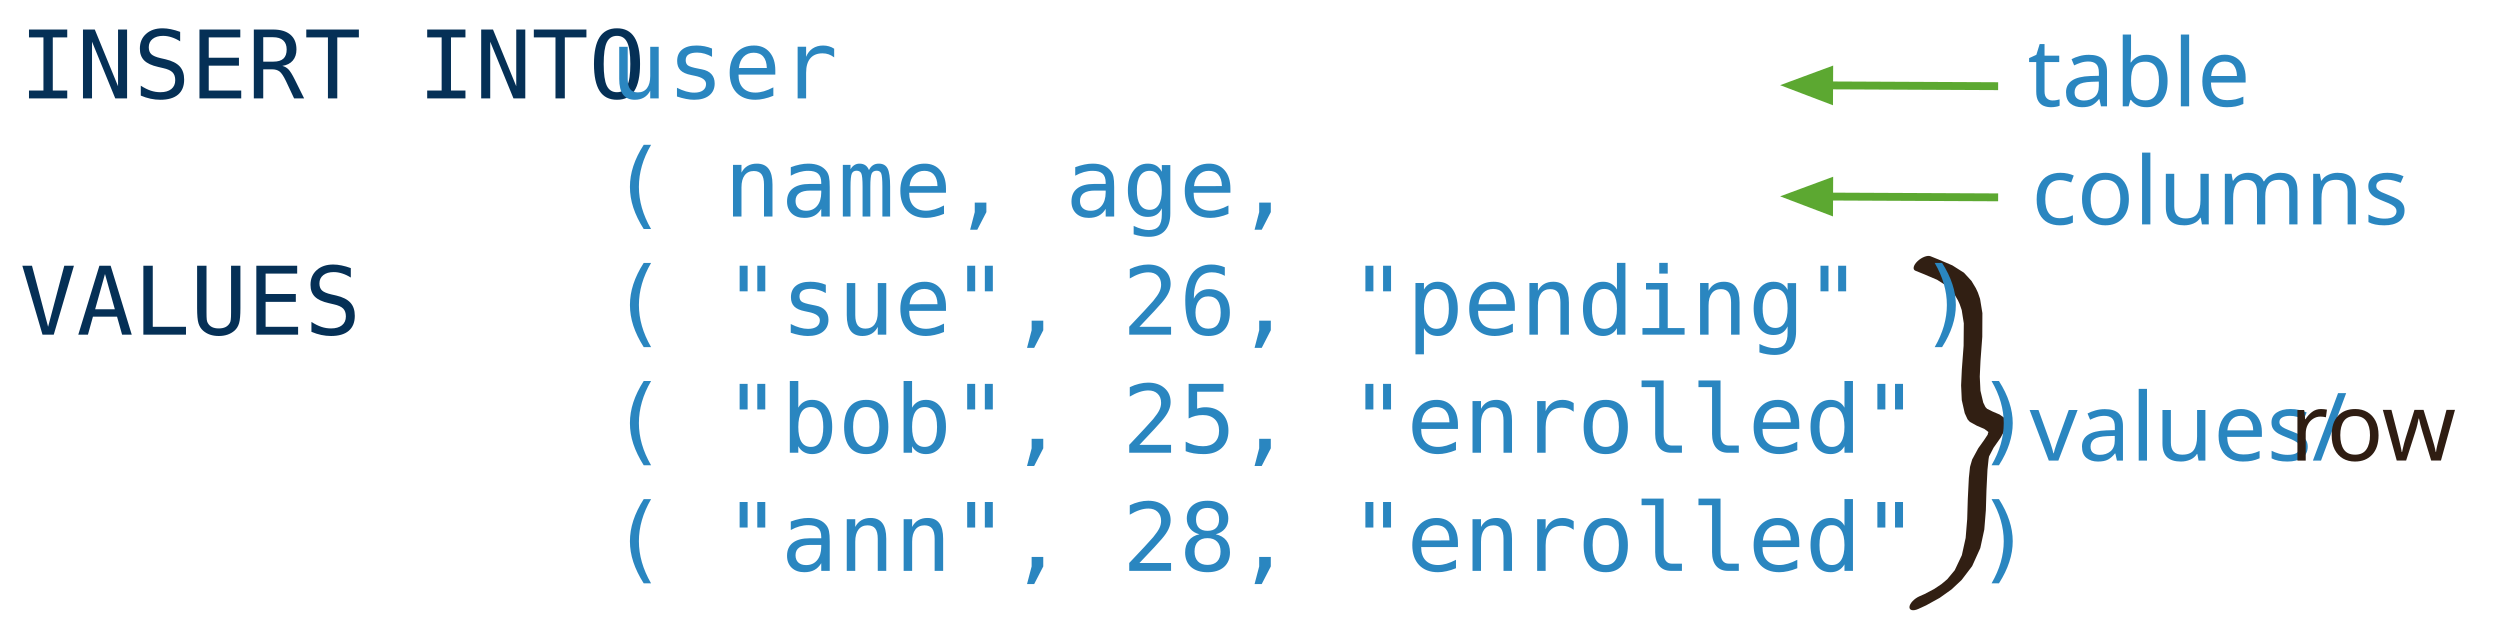
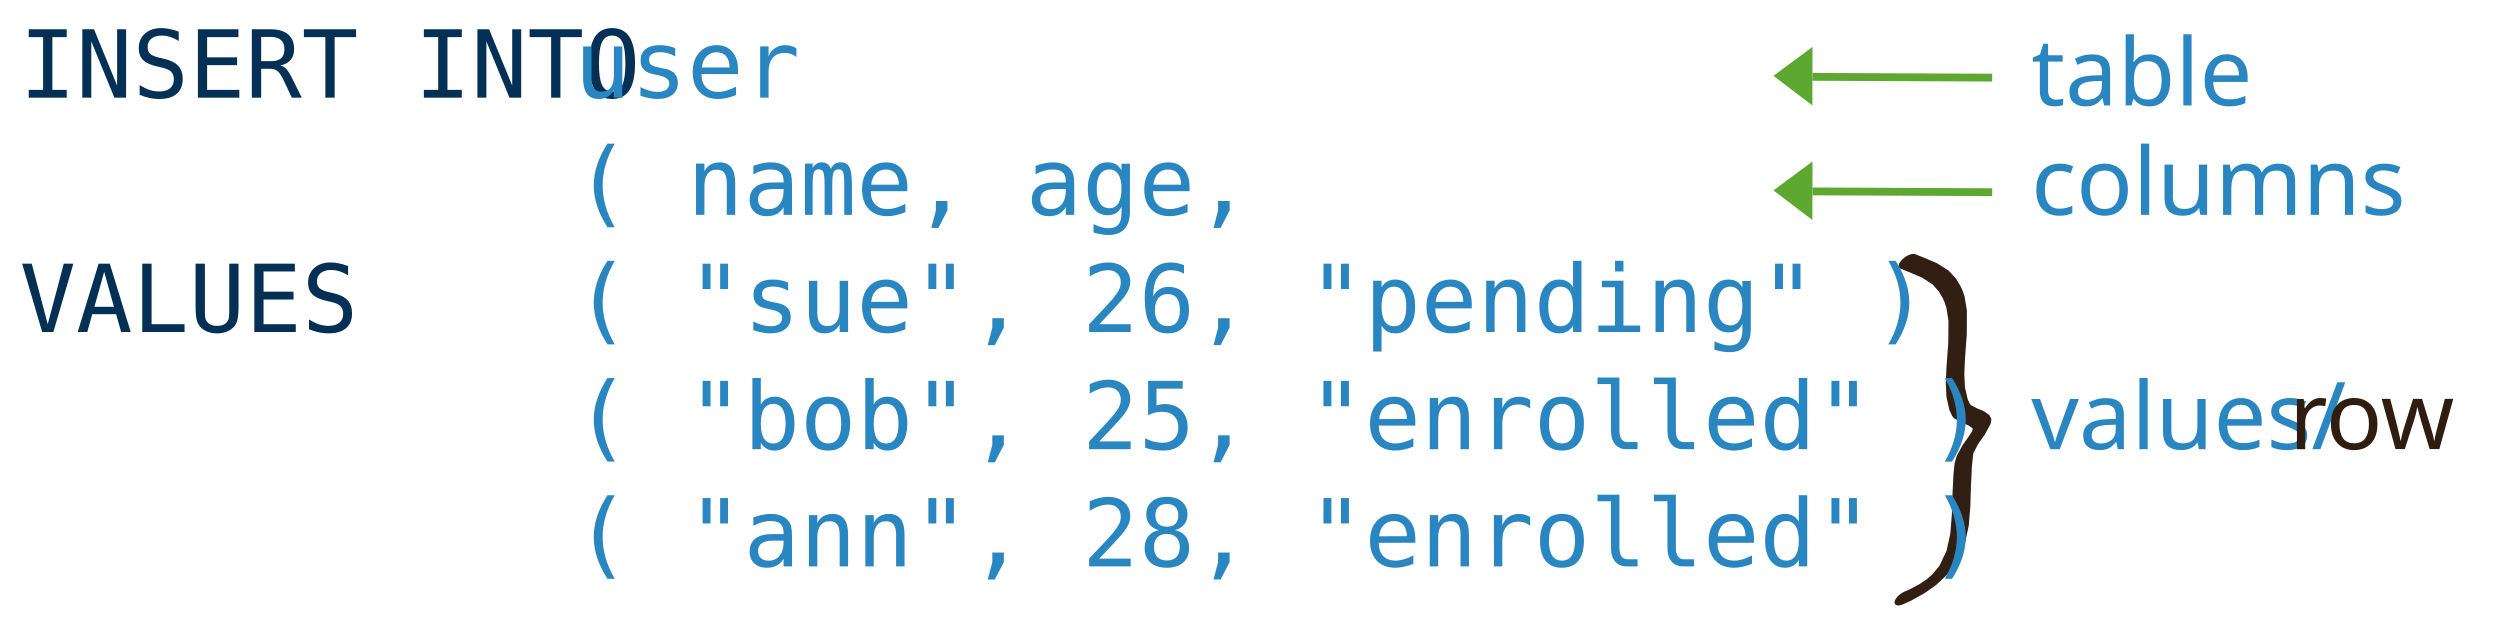
- <svg xmlns="http://www.w3.org/2000/svg" version="1.1" x="0" y="0" width="635" height="160" viewBox="0, 0, 635, 160">
+ <svg xmlns="http://www.w3.org/2000/svg" version="1.1" x="0" y="0" width="640" height="160" viewBox="0, 0, 640, 160">
  <g id="Layer_1">
    <g id="Values/row_1">
-       <text transform="matrix(1, 0, 0, 1, 557.763, 109.5)">
-         <tspan x="-42.237" y="7.5" font-family="GillSans" font-size="24" fill="#2A86C0">values/</tspan>
-       </text>
-       <text transform="matrix(1, 0, 0, 1, 601.463, 109.5)">
-         <tspan x="-19.964" y="7.5" font-family="GillSans" font-size="24" fill="#2F1D12">row</tspan>
-       </text>
+       <g>
+         <text transform="matrix(1, 0, 0, 1, 553.242, 107.5)">
+           <tspan x="-33.242" y="7.5" font-family="GillSans" font-size="24" fill="#2A86C0">values/</tspan>
+         </text>
+         <text transform="matrix(1, 0, 0, 1, 606.061, 107.5)">
+           <tspan x="-20.088" y="7.5" font-family="GillSans" font-size="24" fill="#2F1D12">row</tspan>
+         </text>
+       </g>
      <path d="M486.513,68.765 L488.54,69.583 L492.018,71.06 L494.734,72.808 L496.359,74.648 L497.318,76.289 L497.766,77.263 L497.74,77.198 L498.277,78.756 L498.807,82.124 L498.756,87.847 L498.302,93.904 L498.121,97.887 L498.29,101.627 L499.043,104.955 L499.738,106.46 L499.738,106.46 C499.766,106.521 499.804,106.576 499.849,106.625 L499.849,106.625 L500.335,107.145 L502.127,108.137 L504.007,108.941 L505.119,109.769 L505.071,110.019 L505.057,109.517 L504.876,110.393 L503.953,111.794 L502.478,113.854 L500.923,116.721 L500.405,118.51 L500.405,118.51 C500.388,118.575 500.377,118.639 500.37,118.699 L500.37,118.699 L500.087,121.405 L499.819,126.756 L499.667,131.861 L499.275,136.642 L498.31,141.017 L496.498,144.847 L494.593,147.136 L493.132,148.363 L491.235,149.628 L488.832,150.891 L487.503,151.475 L487.503,151.475 C486.195,152.065 485.076,153.259 485.004,154.143 C484.931,155.028 485.933,155.266 487.241,154.676 L489.229,153.765 L492.682,151.856 L495.68,149.721 L498.24,147.329 L500.922,143.804 L502.994,139.219 L504.011,134.506 L504.409,129.614 L504.56,124.55 L504.818,119.323 L505.102,116.616 L505.067,116.805 L505.221,115.93 L506.361,113.733 L508.148,111.187 L509.567,108.565 L509.749,107.687 L509.749,107.687 C509.787,107.498 509.782,107.329 509.734,107.184 L509.734,107.184 L509.298,106.277 L507.873,105.275 L506.126,104.534 L504.714,103.83 L504.228,103.31 L504.34,103.474 L503.745,102.257 L503.032,99.229 L502.862,95.672 L503.039,91.753 L503.499,85.552 L503.528,79.53 L502.936,75.909 L502.399,74.351 L502.399,74.351 C502.391,74.329 502.382,74.308 502.373,74.287 L502.373,74.287 L501.863,73.196 L500.753,71.35 L498.843,69.27 L495.883,67.394 L492.374,65.903 L490.346,65.085 C490.346,65.085 490.346,65.085 490.346,65.085 C489.574,64.774 488.09,65.345 487.032,66.361 C485.973,67.377 485.741,68.453 486.513,68.765 L486.513,68.765" fill="#311F13" />
    </g>
    <g id="Cmd">
-       <text transform="matrix(1, 0, 0, 1, 80.869, 20)">
-         <tspan x="-75.869" y="5" font-family="Inconsolata" font-size="24" fill="#053056">INSERT INTO</tspan>
+       <text transform="matrix(1, 0, 0, 1, 71.5, 17.5)">
+         <tspan x="-66.5" y="7.5" font-family="Inconsolata" font-size="24" fill="#053056">INSERT INTO</tspan>
      </text>
-       <text transform="matrix(1, 0, 0, 1, 184.844, 20)">
-         <tspan x="-29.844" y="5" font-family="Inconsolata" font-size="24" fill="#2A86C0">user</tspan>
+       <text transform="matrix(1, 0, 0, 1, 171.5, 17.5)">
+         <tspan x="-24.5" y="7.5" font-family="Inconsolata" font-size="24" fill="#2A86C0">user</tspan>
      </text>
-       <text transform="matrix(1, 0, 0, 1, 265.551, 50)">
-         <tspan x="-110.551" y="5" font-family="Inconsolata" font-size="24" fill="#2A86C0">( name, age, </tspan>
+       <text transform="matrix(1, 0, 0, 1, 219.5, 47.5)">
+         <tspan x="-72.5" y="7.5" font-family="Inconsolata" font-size="24" fill="#2A86C0">( name, age, </tspan>
      </text>
-       <text transform="matrix(1, 0, 0, 1, 51.971, 80)">
-         <tspan x="-46.971" y="5" font-family="Inconsolata" font-size="24" fill="#053056">VALUES </tspan>
+       <text transform="matrix(1, 0, 0, 1, 41.5, 77.5)">
+         <tspan x="-36.5" y="7.5" font-family="Inconsolata" font-size="24" fill="#053056">VALUES </tspan>
      </text>
    </g>
    <g id="Values">
-       <text transform="matrix(1, 0, 0, 1, 305.112, 110)">
-         <tspan x="-150.112" y="5" font-family="Inconsolata" font-size="24" fill="#2A86C0">( "bob", 25, "enrolled" )</tspan>
+       <text transform="matrix(1, 0, 0, 1, 297.5, 107.5)">
+         <tspan x="-150.5" y="7.5" font-family="Inconsolata" font-size="24" fill="#2A86C0">( "bob", 25, "enrolled" )</tspan>
      </text>
-       <text transform="matrix(1, 0, 0, 1, 305.112, 140)">
-         <tspan x="-150.112" y="5" font-family="Inconsolata" font-size="24" fill="#2A86C0">( "ann", 28, "enrolled" )</tspan>
+       <text transform="matrix(1, 0, 0, 1, 297.5, 137.5)">
+         <tspan x="-150.5" y="7.5" font-family="Inconsolata" font-size="24" fill="#2A86C0">( "ann", 28, "enrolled" )</tspan>
      </text>
-       <text transform="matrix(1, 0, 0, 1, 304.112, 80)">
-         <tspan x="-149.111" y="5" font-family="Inconsolata" font-size="24" fill="#2A86C0">( "sue", 26, "pending" )</tspan>
+       <text transform="matrix(1, 0, 0, 1, 291.501, 77.5)">
+         <tspan x="-144.5" y="7.5" font-family="Inconsolata" font-size="24" fill="#2A86C0">( "sue", 26, "pending" )</tspan>
      </text>
    </g>
    <g id="table">
      <g>
-         <path d="M507.527,21.891 L464.6,21.691" fill-opacity="0" stroke="#5CA831" stroke-width="2" />
-         <g>
-           <path d="M464.617,18.092 L455,21.647 L464.584,25.291 z" fill="#5CA831" />
-           <path d="M464.617,18.092 L455,21.647 L464.584,25.291 z" fill-opacity="0" stroke="#5CA831" stroke-width="2" />
-         </g>
+         <path d="M464,12 L463.966,27 L454,19.408 L464,12 z" fill="#5CA831" />
+         <path d="M510,19.872 L464,19.673" fill-opacity="0" stroke="#5CA831" stroke-width="2" />
      </g>
-       <text transform="matrix(1, 0, 0, 1, 547, 19.5)">
-         <tspan x="-32" y="7.5" font-family="GillSans" font-size="24" fill="#2A86C0">table</tspan>
+       <text transform="matrix(1, 0, 0, 1, 543.996, 19.5)">
+         <tspan x="-23.996" y="7.5" font-family="GillSans" font-size="24" fill="#2A86C0">table</tspan>
      </text>
    </g>
    <g id="Column">
      <g>
-         <path d="M507.527,50.126 L464.6,49.927" fill-opacity="0" stroke="#5CA831" stroke-width="2" />
-         <g>
-           <path d="M464.617,46.327 L455,49.883 L464.584,53.527 z" fill="#5CA831" />
-           <path d="M464.617,46.327 L455,49.883 L464.584,53.527 z" fill-opacity="0" stroke="#5CA831" stroke-width="2" />
-         </g>
+         <path d="M464,41.327 L463.966,56.327 L454,48.735 L464,41.327 z" fill="#5CA831" />
+         <path d="M510,49.199 L464,49" fill-opacity="0" stroke="#5CA831" stroke-width="2" />
      </g>
-       <text transform="matrix(1, 0, 0, 1, 556.877, 49.5)">
+       <text transform="matrix(1, 0, 0, 1, 560.877, 47.5)">
        <tspan x="-40.877" y="7.5" font-family="GillSans" font-size="24" fill="#2A86C0">columns</tspan>
      </text>
    </g>
  </g>
</svg>
